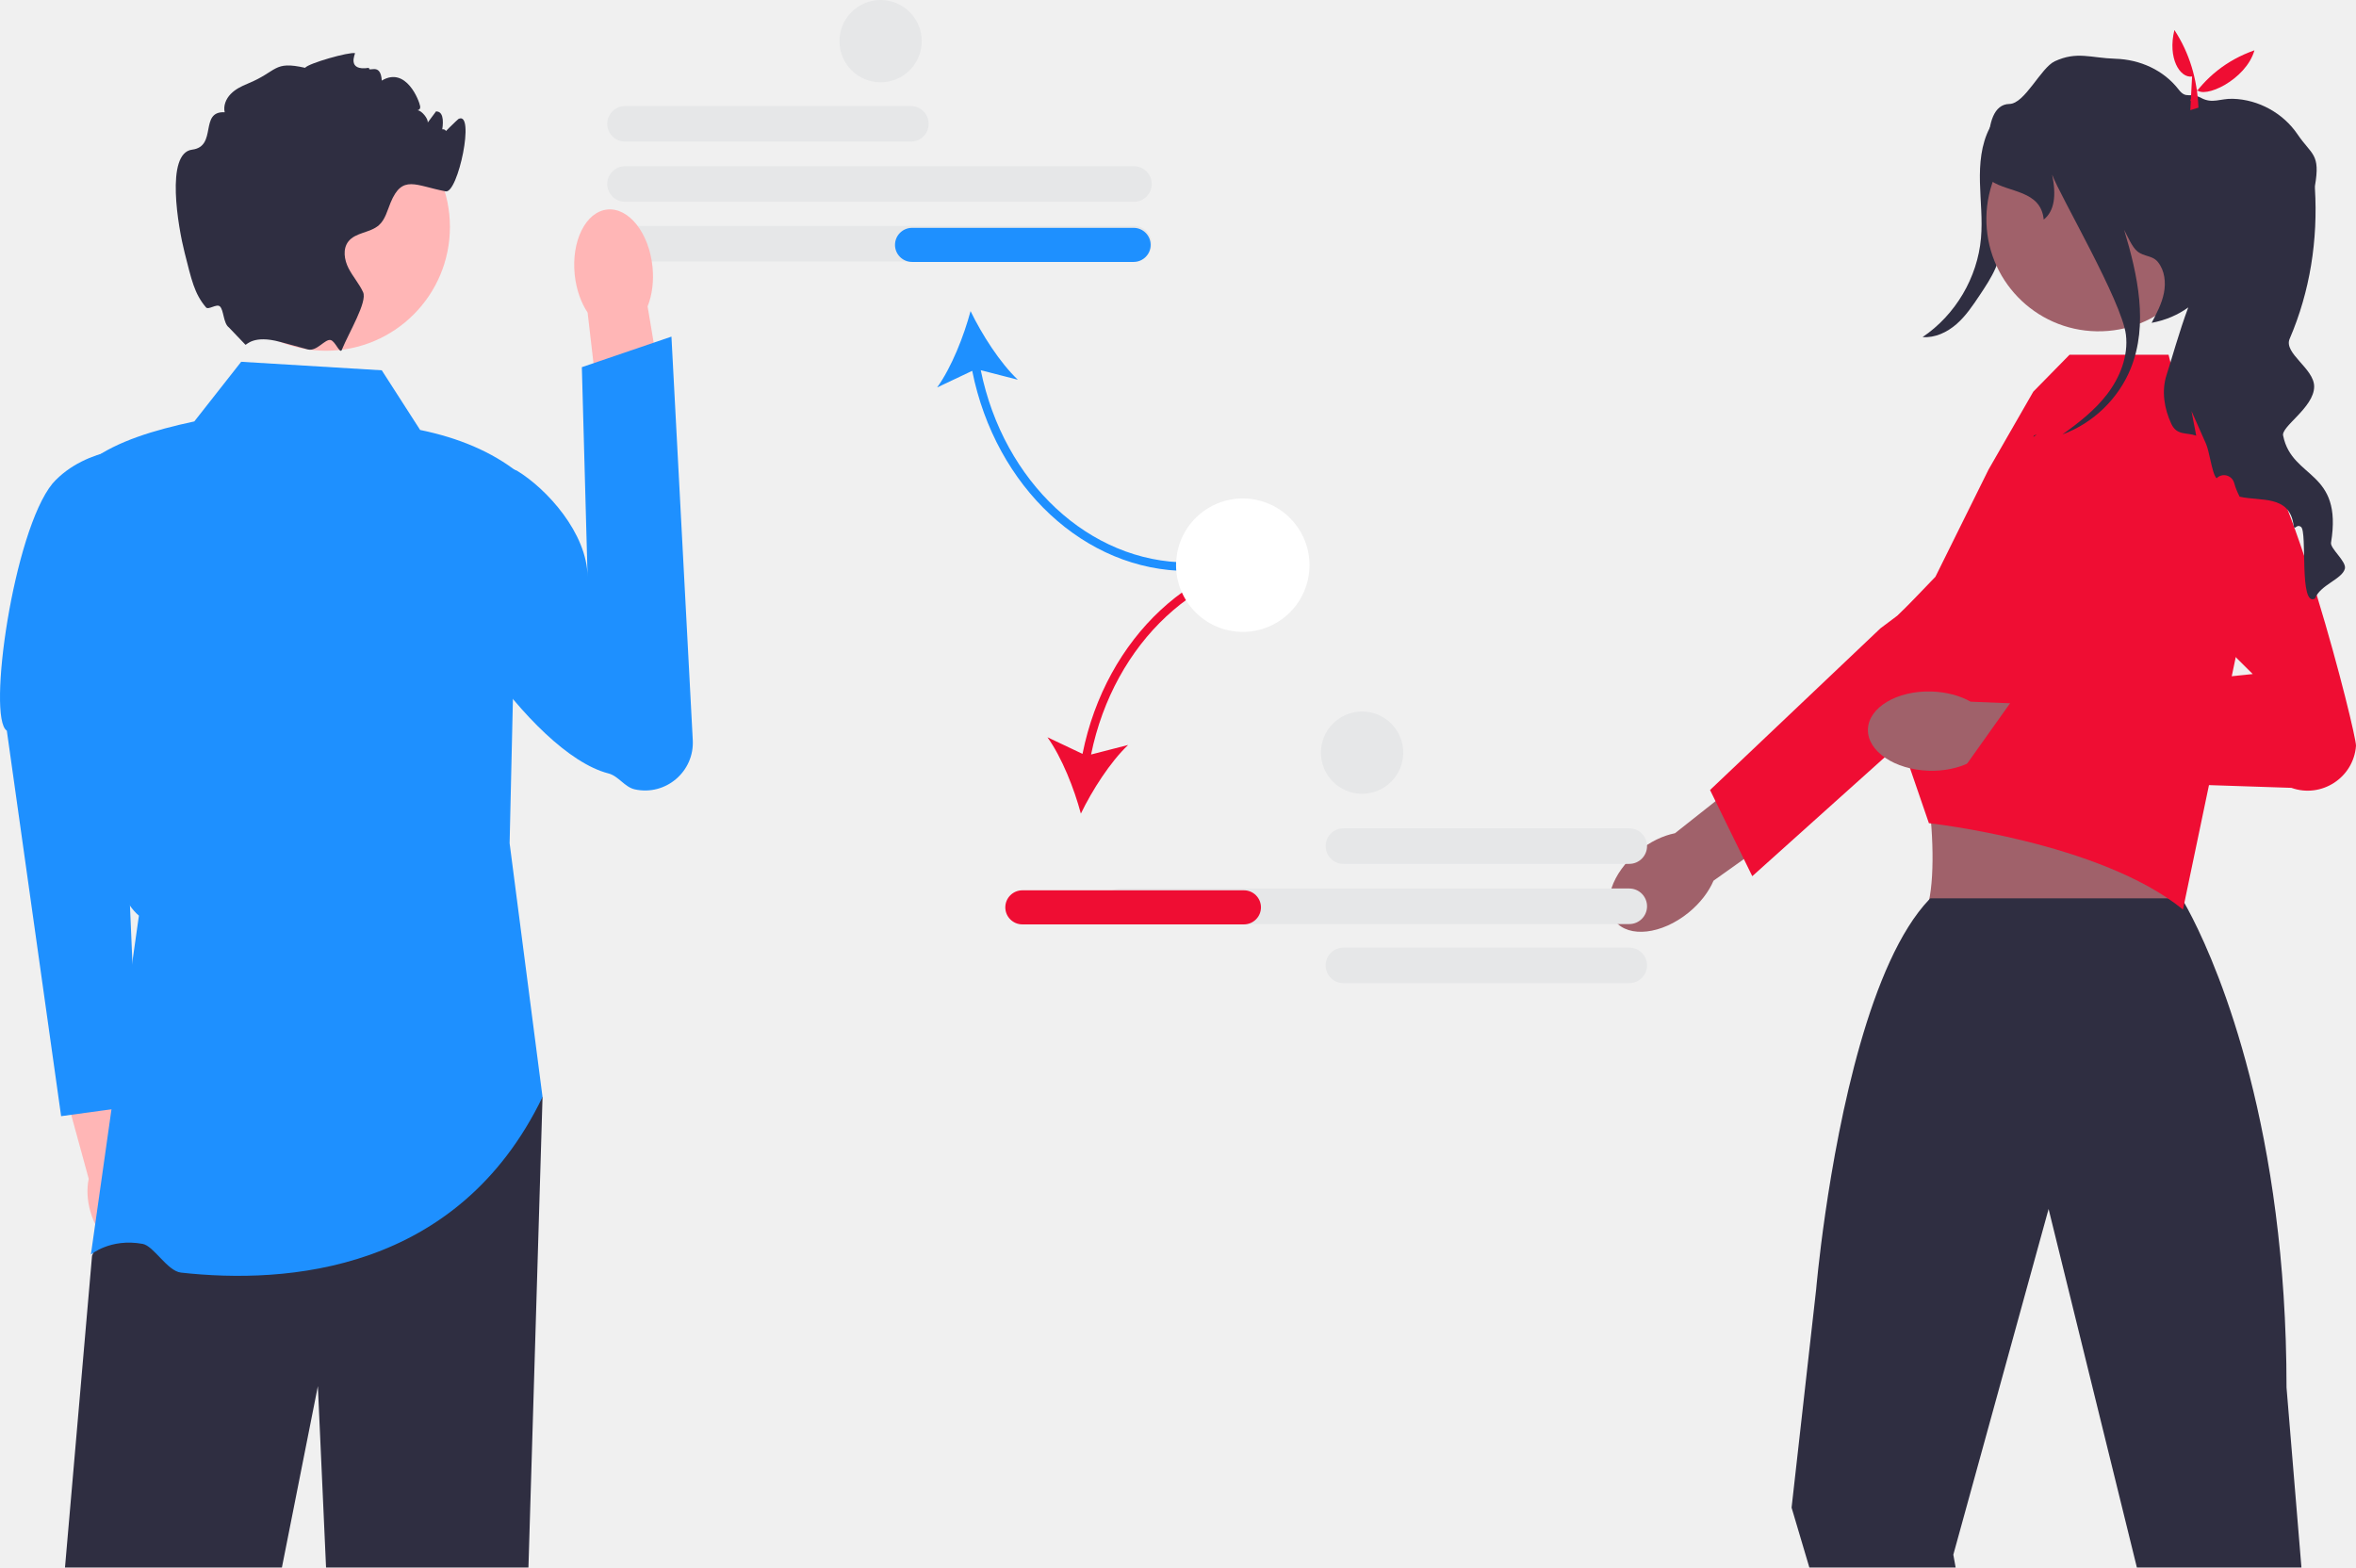
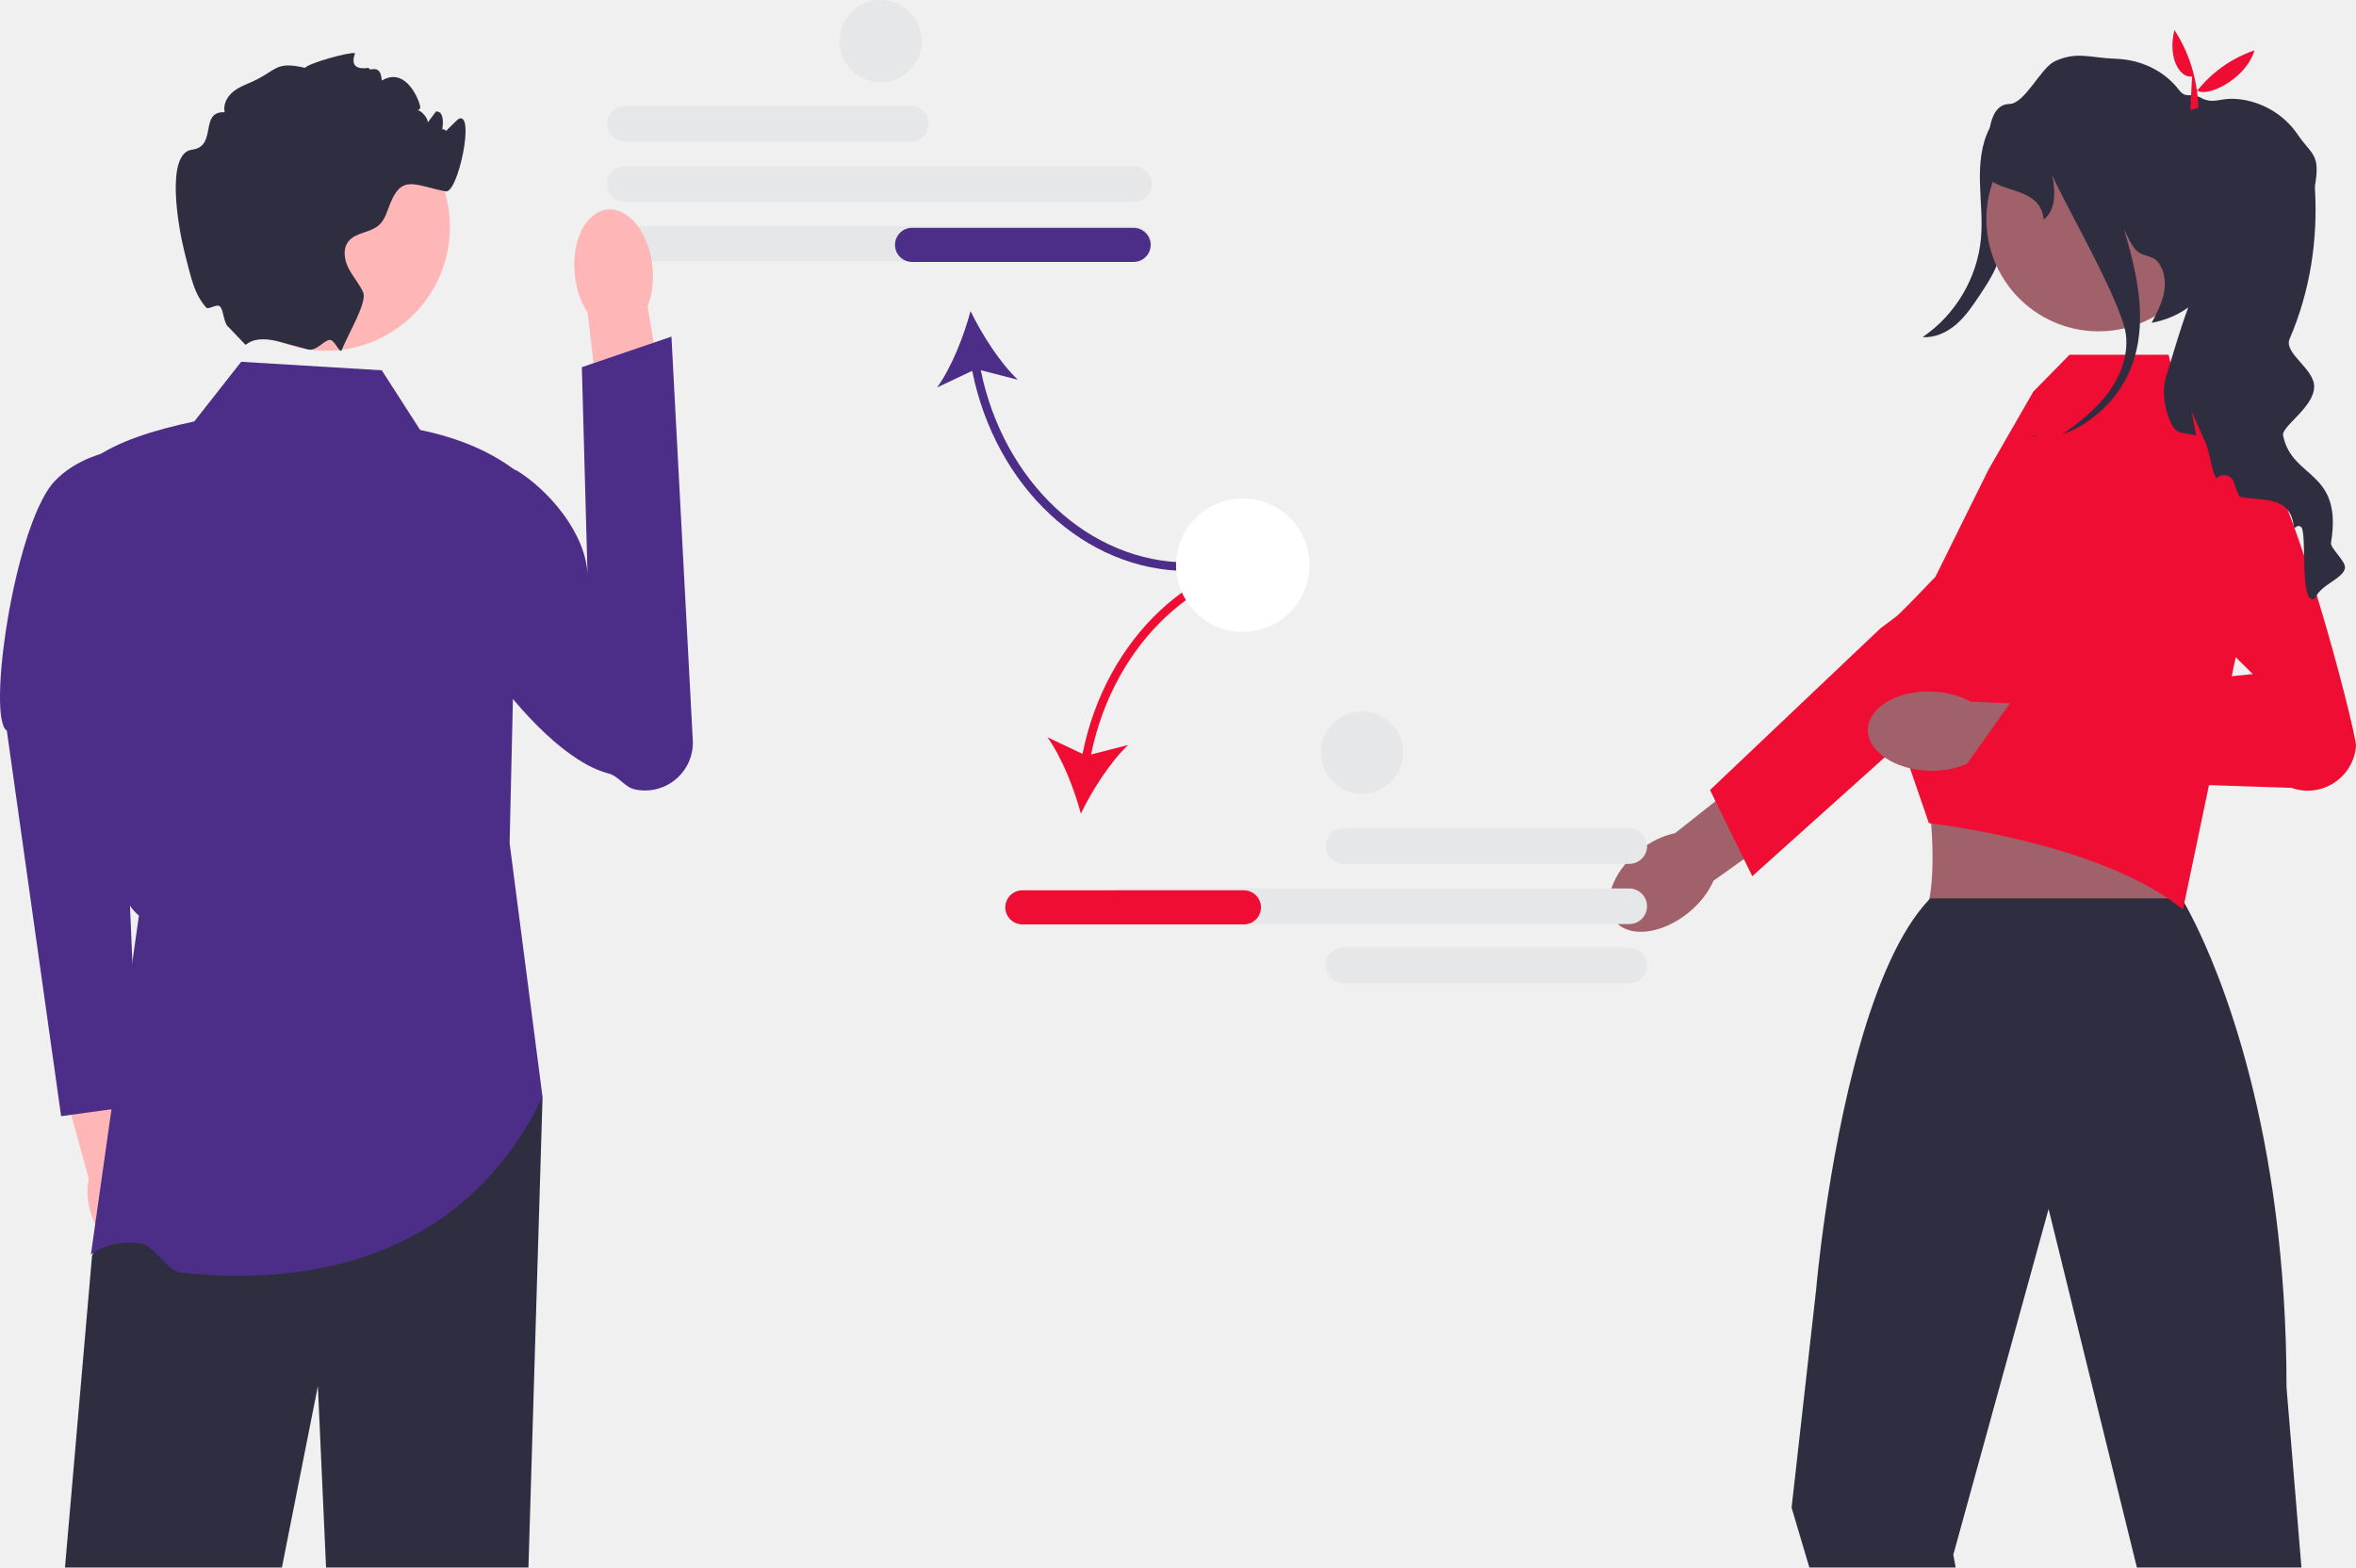
<svg xmlns="http://www.w3.org/2000/svg" width="552.941" height="367.92" viewBox="0 0 552.941 367.92">
  <path d="M213.78,33.239h-67.085c-2.301,0-4.174-1.872-4.174-4.174s1.873-4.174,4.174-4.174h67.085c2.301,0,4.174,1.872,4.174,4.174s-1.873,4.174-4.174,4.174Z" fill="#e6e7e8" />
  <path d="M266.133,47.366h-119.438c-2.301,0-4.174-1.872-4.174-4.174s1.873-4.174,4.174-4.174h119.438c2.301,0,4.174,1.872,4.174,4.174s-1.873,4.174-4.174,4.174h0Z" fill="#e6e7e8" />
  <path d="M266.133,61.366h-119.438c-2.301,0-4.174-1.872-4.174-4.174s1.873-4.174,4.174-4.174h119.438c2.301,0,4.174,1.872,4.174,4.174s-1.873,4.174-4.174,4.174h0Z" fill="#e6e7e8" />
-   <path d="M278.785,134.019v-2c-23.085,0-43.245-18.858-48.604-45.126l8.698,2.238c-4.207-3.986-8.457-10.659-11.094-16.112-1.557,5.854-4.466,13.212-7.841,17.922l8.23-3.899c5.472,27.328,26.498,46.976,50.611,46.976Z" fill="#1e90ff" />
-   <path d="M270.053,57.48c0,2.206-1.794,4-4,4h-52c-2.206,0-4-1.794-4-4s1.794-4,4-4h52c2.206,0,4,1.794,4,4Z" fill="#1e90ff" />
+   <path d="M278.785,134.019v-2c-23.085,0-43.245-18.858-48.604-45.126l8.698,2.238c-4.207-3.986-8.457-10.659-11.094-16.112-1.557,5.854-4.466,13.212-7.841,17.922l8.23-3.899c5.472,27.328,26.498,46.976,50.611,46.976Z" fill="#4c2d87" />
+   <path d="M270.053,57.48c0,2.206-1.794,4-4,4h-52c-2.206,0-4-1.794-4-4s1.794-4,4-4h52c2.206,0,4,1.794,4,4Z" fill="#4c2d87" />
  <g>
    <g>
      <path d="M35.904,280.297c-.792-2.756-2.147-5.108-3.761-6.785l-5.864-26.73-12.781,3.131,7.324,26.778c-.482,2.266-.385,4.97,.406,7.727,1.808,6.297,6.56,10.479,10.612,9.341,4.053-1.138,5.872-7.165,4.063-13.462h-0Z" fill="#ffb6b6" />
-       <path d="M34.136,104.956s-13.805-.476-21.805,8.524C3.165,124.676-3.1,168.547,1.603,171.501l12.743,90.485,18.171-2.497-4.663-108.569,6.282-45.964v0Z" fill="#1e90ff" />
+       <path d="M34.136,104.956s-13.805-.476-21.805,8.524C3.165,124.676-3.1,168.547,1.603,171.501l12.743,90.485,18.171-2.497-4.663-108.569,6.282-45.964v0Z" fill="#4c2d87" />
    </g>
    <polygon points="127.331 257.48 124.023 367.917 76.523 367.917 74.603 325.347 66.163 367.917 15.253 367.917 21.603 294.737 28.163 279.347 32.603 268.917 127.331 257.48" fill="#2f2e41" />
-     <path d="M89.603,86.917l-33-2-11,14c-9.5,2.034-18.081,4.66-24,9,1.416,41.926-1.695,96.442,11,107l-11.273,79.563s4.546-3.895,12.14-2.52c2.623,.475,5.79,6.385,9.014,6.743,24.77,2.752,64.937-.078,84.846-41.223l-7.727-59.563,2-87c-6.252-4.942-14.026-8.154-23-10l-9-14v-0Z" fill="#1e90ff" />
+     <path d="M89.603,86.917l-33-2-11,14c-9.5,2.034-18.081,4.66-24,9,1.416,41.926-1.695,96.442,11,107l-11.273,79.563s4.546-3.895,12.14-2.52c2.623,.475,5.79,6.385,9.014,6.743,24.77,2.752,64.937-.078,84.846-41.223l-7.727-59.563,2-87c-6.252-4.942-14.026-8.154-23-10l-9-14v-0Z" fill="#4c2d87" />
    <g>
      <path d="M153.134,62.578c.358,3.467-.097,6.727-1.144,9.341l5.497,32.812-15.69,2.159-3.887-33.517c-1.559-2.345-2.671-5.444-3.029-8.911-.818-7.92,2.605-14.763,7.645-15.283s9.789,5.478,10.607,13.398v0h-0Z" fill="#ffb6b6" />
-       <path d="M100.971,113.424c-1.643,2.424-1.185,5.148-1.577,8.422-1.665,13.896,24.964,54.96,43.39,59.688,2.418,.62,3.795,3.229,6.236,3.753h0c7.23,1.554,13.961-4.184,13.57-11.569l-5.005-94.708-21.027,7.172,1.346,49.171c-.134-10.187-9.488-20.559-16.573-24.873,0,0-14.351-5.922-20.36,2.944Z" fill="#1e90ff" />
+       <path d="M100.971,113.424c-1.643,2.424-1.185,5.148-1.577,8.422-1.665,13.896,24.964,54.96,43.39,59.688,2.418,.62,3.795,3.229,6.236,3.753h0c7.23,1.554,13.961-4.184,13.57-11.569l-5.005-94.708-21.027,7.172,1.346,49.171c-.134-10.187-9.488-20.559-16.573-24.873,0,0-14.351-5.922-20.36,2.944Z" fill="#4c2d87" />
    </g>
    <g>
      <circle cx="76.528" cy="53.262" r="29.068" fill="#ffb6b6" />
      <path d="M103.603,31.917c-.25,.06,3.826-3.913,4-4,4-2-.11,17.55-3,17-7.11-1.35-10.18-4.03-12.94,2.66-.77,1.86-1.25,3.96-2.75,5.29-2.06,1.81-5.48,1.66-7.16,3.82-1.35,1.74-.96,4.3,.04,6.26,1,1.97,2.52,3.64,3.43,5.65,1.02,2.26-3.33,9.45-4.99,13.49v.01l-.01,.024c-.441,1.06-1.489-1.993-2.596-2.298-1.324-.365-3.275,2.762-5.384,2.194-.01,0-.02-.01-.03-.01-2.01-.56-4.25-1.16-6.47-1.76h-.01c-6.25-1.7-7.83,.74-8.13,.67l-3.88-4.06c-1.332-.97-1.181-4.099-2.12-4.94-.768-.687-2.682,.901-3.246,.24-2.766-3.24-3.403-6.481-5.034-12.88-1.49-5.85-4.58-23.36,1.77-24.15,5.99-.75,1.61-9.09,7.64-8.78-.36-1.52,.31-3.15,1.4-4.27,1.08-1.13,2.52-1.83,3.97-2.43,7.15-2.92,5.96-5.43,13.5-3.73,.75-1.05,10.367-3.787,11.727-3.437,.1,.02-2.097,4.287,3.273,3.437-.2,1.23,2.727-1.437,3,3,5.727-3.437,8.81,4.79,9,6,.25,1.51-2.03,.74-.51,.97,.9,.14,2.44,1.97,2.29,2.88,.65-.88,1.3-1.75,1.96-2.63,.12,.01,.23,.03,.35,.05,3.04,.58-.445,10.518-.32,7.42,.23-5.69,4.26-2.36,1.23-1.69h0Z" fill="#2f2e41" />
    </g>
  </g>
  <path d="M474.37,25.958c-1.074,8.827-2.248,17.643-3.52,26.443-.517,3.575-1.063,7.194-2.502,10.508-.982,2.261-2.357,4.327-3.724,6.378-1.616,2.424-3.258,4.879-5.453,6.795s-5.045,3.262-7.949,3.036c7.706-5.188,12.886-13.962,13.704-23.215,.385-4.35-.143-8.722-.244-13.088-.101-4.366,.264-8.883,2.278-12.758s5.993-6.976,10.358-6.866l-2.948,2.766h0Z" fill="#2f2e41" />
  <g>
    <path d="M396.268,214.231h0c-6.271,5.086-13.977,5.974-17.214,1.983s-.777-11.348,5.494-16.434c2.745-2.226,5.765-3.648,8.565-4.208l26.84-21.217,9.688,12.807-27.488,19.556c-1.126,2.624-3.141,5.285-5.886,7.512h-0l0,0Z" fill="#a0616a" />
    <path d="M401.338,185.428l39.993-37.948,4-3s22.958-22.366,28.902-22.879c2.518-.216,5.036,.411,7.157,1.789,3.427,2.222,5.202,5.88,5.202,9.566,0,3.081-1.241,6.176-3.78,8.455l-36.614,32.869-15.576,13.982-19.371,17.394-1.97-4.011-6.659-13.592-1.284-2.626v0l0-0Z" fill="#ef0d33" />
  </g>
  <path d="M486.853,159.746l-40.043,12.265c6.704,1.889,9.511,42.74,3.272,44.008,0,0,66.365,4.72,62.743,0-4.414-5.754,1.506-43.992,4.329-44.008l-30.301-12.265Z" fill="#a0616a" />
  <path d="M540.136,367.92l-3.5-42.24c0-15.11-.98-28.76-2.55-40.93-6.29-48.85-22.06-73.89-22.06-73.89h-59c-.08,.09-.16,.16-.24,.25l-.01,.01c-13.92,14.63-21.16,51.42-24.38,73.63-1.53,10.57-2.15,17.84-2.15,17.84l-5.77,51.28,4.17,14.05h34.33l-.54-3.01,22.09-80.16,.27-.98,.24,.98,20.48,83.17h38.62v-0Z" fill="#2f2e41" />
  <path d="M454.235,135.379l12.467-25.167,10.505-18.284,8.495-8.657h23.249l2.164,8.657,12.986,7.214,4.593,36.073-16.365,78.265c-19.479-15.872-59.628-20.268-59.628-20.268l-6.505-18.931-4.3-22.805-.519-2.727,12.857-13.37h0v0Z" fill="#ef0d33" />
  <g>
    <path d="M452.74,180.905h0c-8.07-.229-14.495-4.578-14.349-9.714,.146-5.136,6.806-9.113,14.877-8.884,3.533,.1,6.75,.99,9.239,2.39l34.185,1.399-.998,16.028-33.593-3.081c-2.564,1.256-5.827,1.962-9.359,1.862h-0l-0,0Z" fill="#a0616a" />
    <path d="M496.457,126.198l32.246,32.014-56.168,5.752-13.053,18.36,78.288,2.596c7.064,2.515,14.587-2.366,15.169-9.842v-0c.196-2.524-15.887-66.572-25.624-72.518-11.412-6.969-30.858,23.638-30.858,23.638l6.369-10.603-6.369,10.603Z" fill="#ef0d33" />
  </g>
  <circle cx="492.526" cy="51.433" r="26.333" transform="translate(433.1594 543.0663) rotate(-89.07621)" fill="#a0616a" />
  <path d="M550.331,133.48c-.66,2.5-5.8,3.79-7,7-3.82,2.18-1.75-15.63-3.29-16.8-1.19-.89-1.51,1.26-1.78-.59-1.02-6.94-7.69-5.39-12.63-6.51-.56-1.09-.99-2.15-1.27-3.18-.5-1.86-2.78-2.51-4.13-1.14-.61-.54-1.05-2.45-1.48-4.36-.31-1.39-.62-2.78-.98-3.66l-3.44-7.76,1.11,5.78c-2.25-.81-4.52,.03-5.83-2.75-1.68-3.57-2.35-7.75-1.13-11.5,1.11-3.4,2.98-10.21,5.09-15.85-2.39,1.73-5.26,2.99-8.59,3.62,1.18-2.24,2.38-4.52,2.88-7.01,.49-2.49,.19-5.26-1.39-7.24-1.3-1.63-3.22-1.22-4.84-2.53-1.26-1.02-2.35-3.63-3.11-5.06,3.24,10.77,5.69,22.21,1.57,32.49-2.85,7.12-8.85,12.91-16.05,15.54,3.83-2.74,7.57-5.66,10.44-9.38,3.07-3.99,5.07-9.03,4.46-14.03-.96-7.85-15.52-32.68-17.31-37.56,.98,4.77,.6,8.49-1.98,10.54-.67-6.92-8.21-6.29-12.32-9.06,0,0-3.18-17.97,4.28-18.08,3.6-.05,7.37-8.51,10.64-10.02,5.22-2.41,8.42-.77,14.21-.59,5.78,.17,11.33,2.66,14.86,7.23,1.85,2.39,2.53,.49,5.31,1.98,2.64,1.41,4.42,.1,7.41,.19,5.99,.16,11.8,3.36,15.16,8.31,3.36,4.96,5.43,4.5,4.1,12.17-.02,.09-.02,.27,0,.54,.73,12.08-1.14,24.19-5.93,35.31-1.48,3.42,5.759,6.95,5.749,11.22-.01,4.96-7.999,9.48-7.259,11.6,2.12,10.21,14.03,7.94,11.22,25.03-.23,1.39,3.69,4.44,3.25,6.11Z" fill="#2f2e41" />
  <path d="M477.378,102.211c.22-.07,.44-.15,.66-.24-.28,.2-.55,.39-.83,.59l.17-.35Z" fill="#2f2e41" />
  <path d="M514.47,17.96c-2.865,.426-5.775-4.327-4.148-10.918,3.544,5.42,5.356,11.521,5.641,18.222l-1.91,.592,.417-7.896Z" fill="#ef0d33" />
  <path d="M529.106,11.808c-1.955,6.927-11.882,11.562-13.635,9.152l-.201,4.131-1.227-1.579c3.56-5.294,8.413-9.356,15.063-11.704h0Z" fill="#ef0d33" />
  <g>
    <path d="M311.121,198.594c0-2.301,1.873-4.174,4.174-4.174h67.085c2.301,0,4.174,1.873,4.174,4.174s-1.873,4.174-4.174,4.174h-67.085c-2.301,0-4.174-1.873-4.174-4.174Z" fill="#e6e7e8" />
    <path d="M311.121,226.594c0-2.301,1.873-4.174,4.174-4.174h67.085c2.301,0,4.174,1.873,4.174,4.174s-1.873,4.174-4.174,4.174h-67.085c-2.301,0-4.174-1.873-4.174-4.174Z" fill="#e6e7e8" />
    <path d="M262.941,216.895c-2.301,0-4.174-1.873-4.174-4.174s1.873-4.174,4.174-4.174h119.438c2.301,0,4.174,1.873,4.174,4.174s-1.873,4.174-4.174,4.174h-119.438Z" fill="#e6e7e8" />
  </g>
  <g>
    <path d="M254.062,176.947l-8.23-3.899c3.376,4.711,6.284,12.068,7.841,17.922,2.637-5.453,6.887-12.126,11.094-16.112l-8.698,2.238c5.36-26.268,25.519-45.126,48.604-45.126v-2c-24.113,0-45.139,19.648-50.611,46.976Z" fill="#ef0d33" />
    <path d="M291.941,216.971h-52c-2.206,0-4-1.794-4-4s1.794-4,4-4h52c2.206,0,4,1.794,4,4s-1.794,4-4,4Z" fill="#ef0d33" />
  </g>
  <circle cx="291.673" cy="132.657" r="15.657" transform="translate(114.008 399.3151) rotate(-80.78253)" fill="#ffffff" />
  <circle cx="206.673" cy="9.657" r="9.657" fill="#e6e7e8" />
  <circle cx="319.673" cy="176.657" r="9.657" fill="#e6e7e8" />
</svg>
